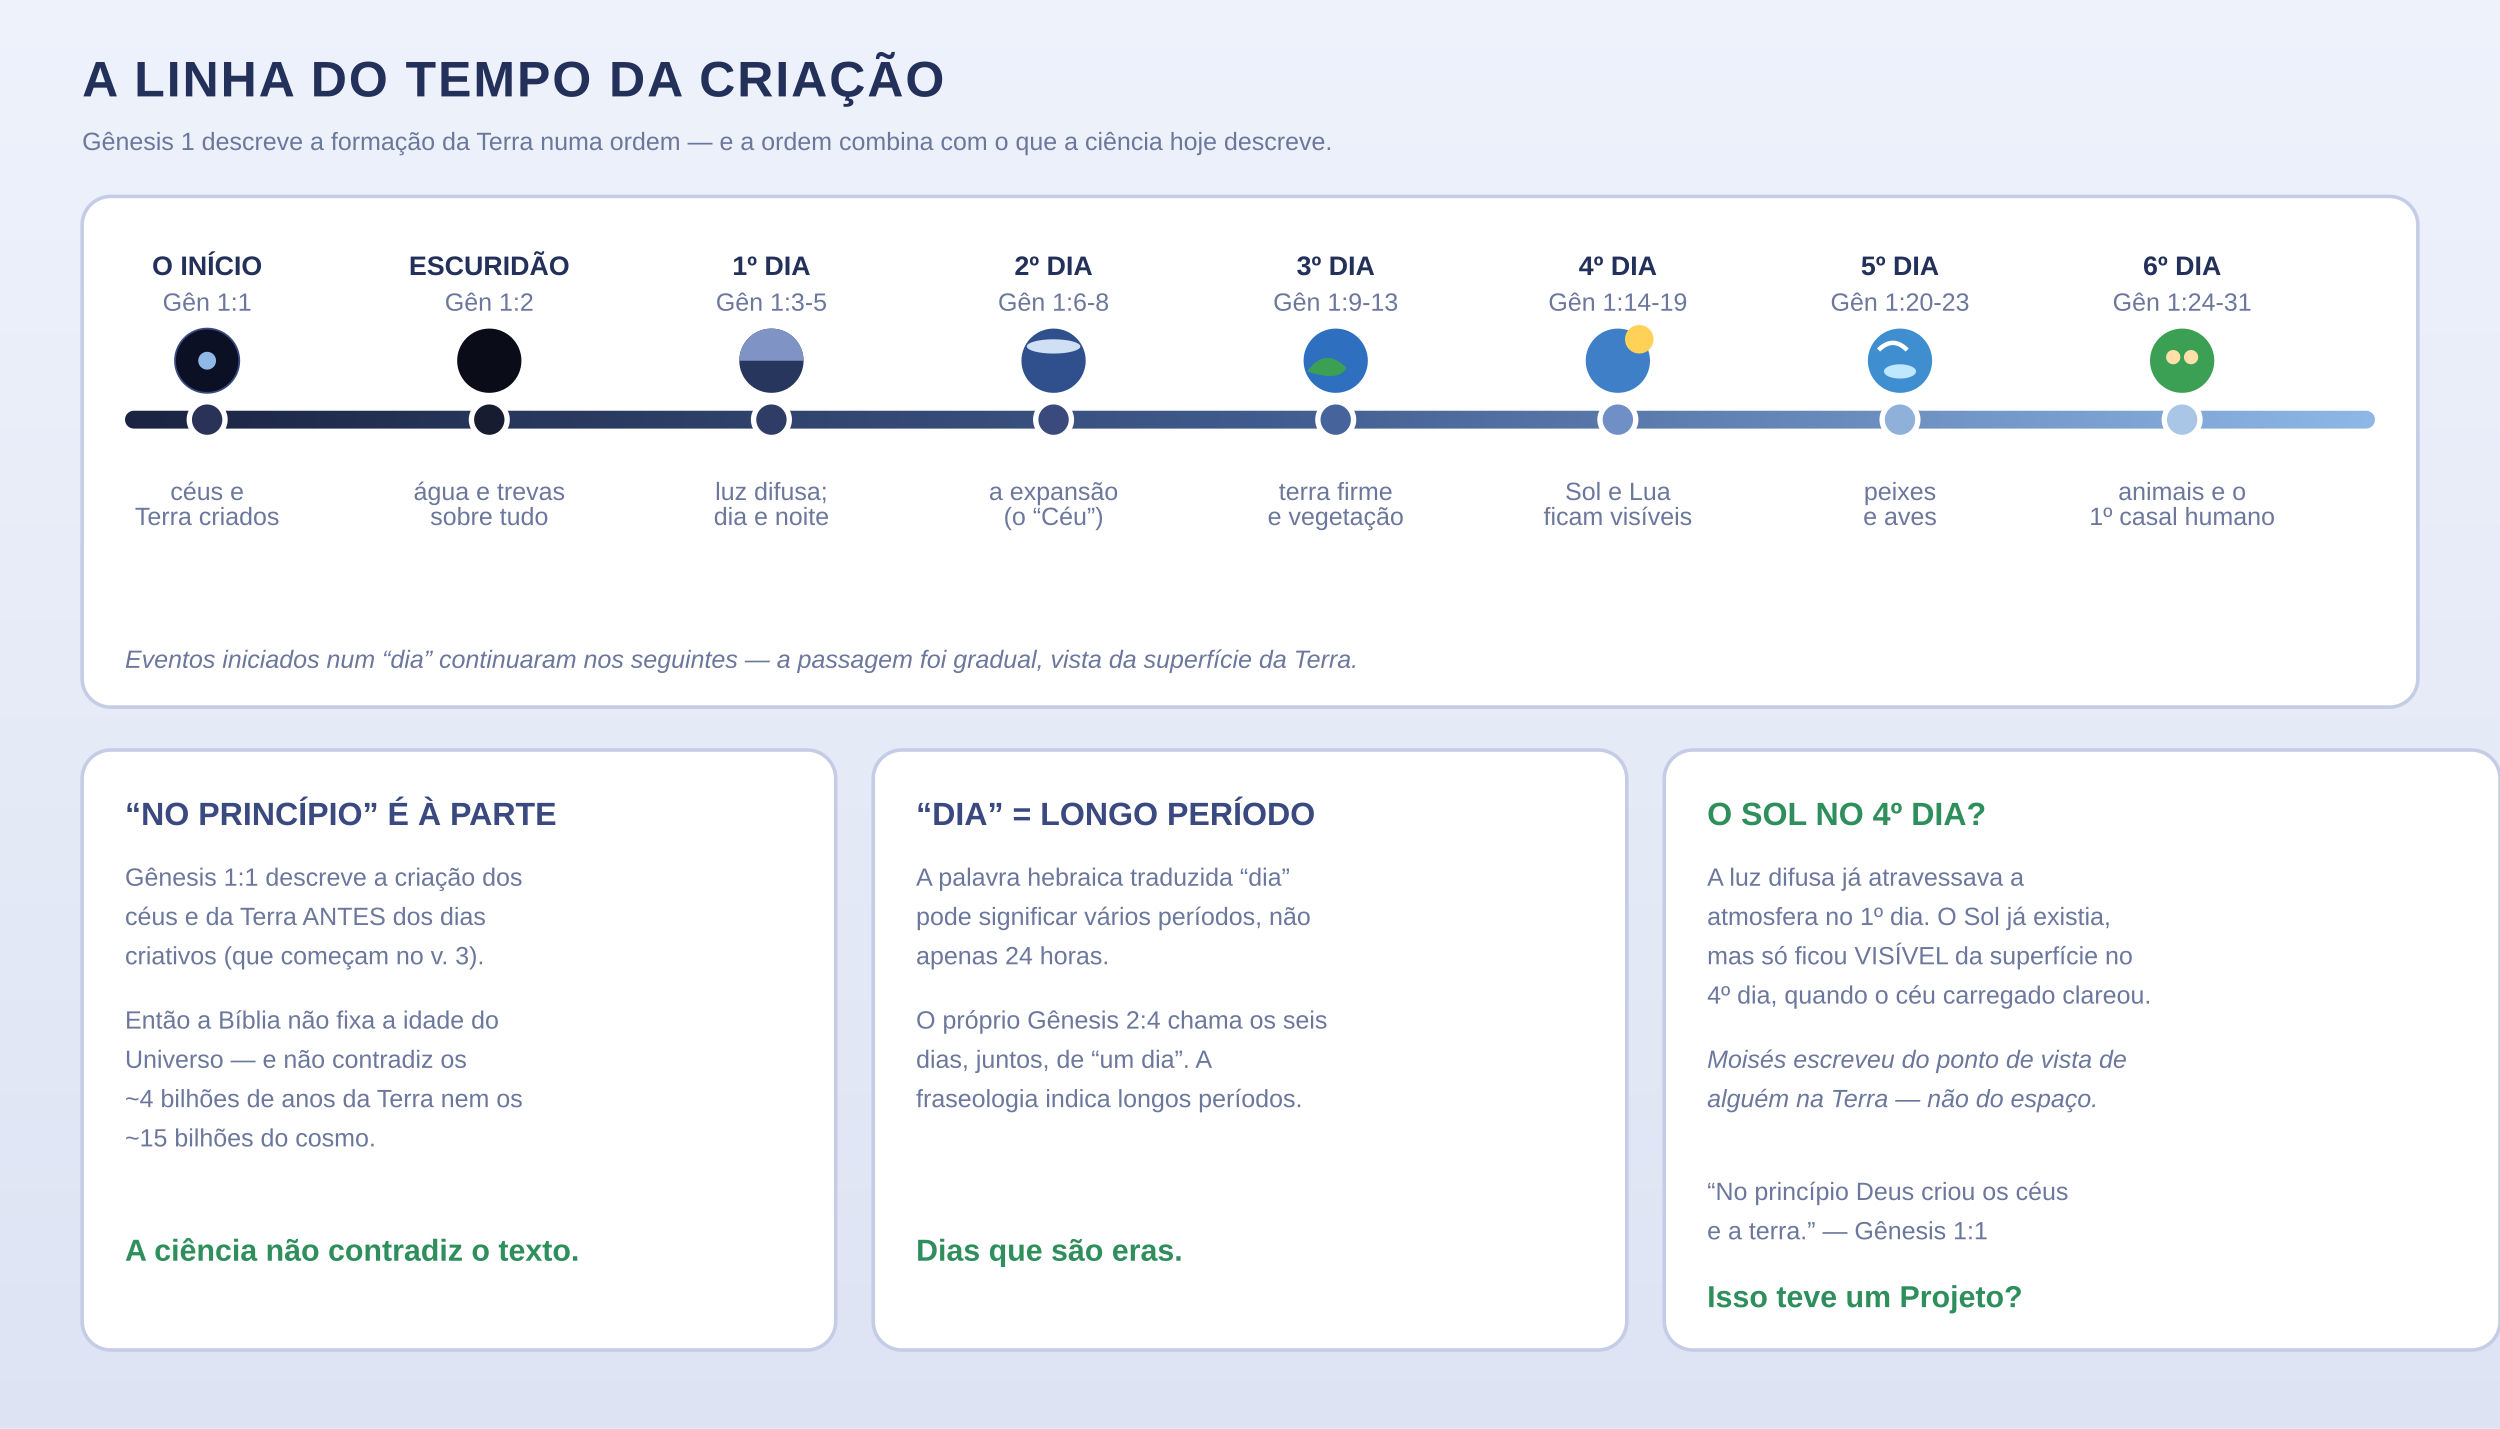
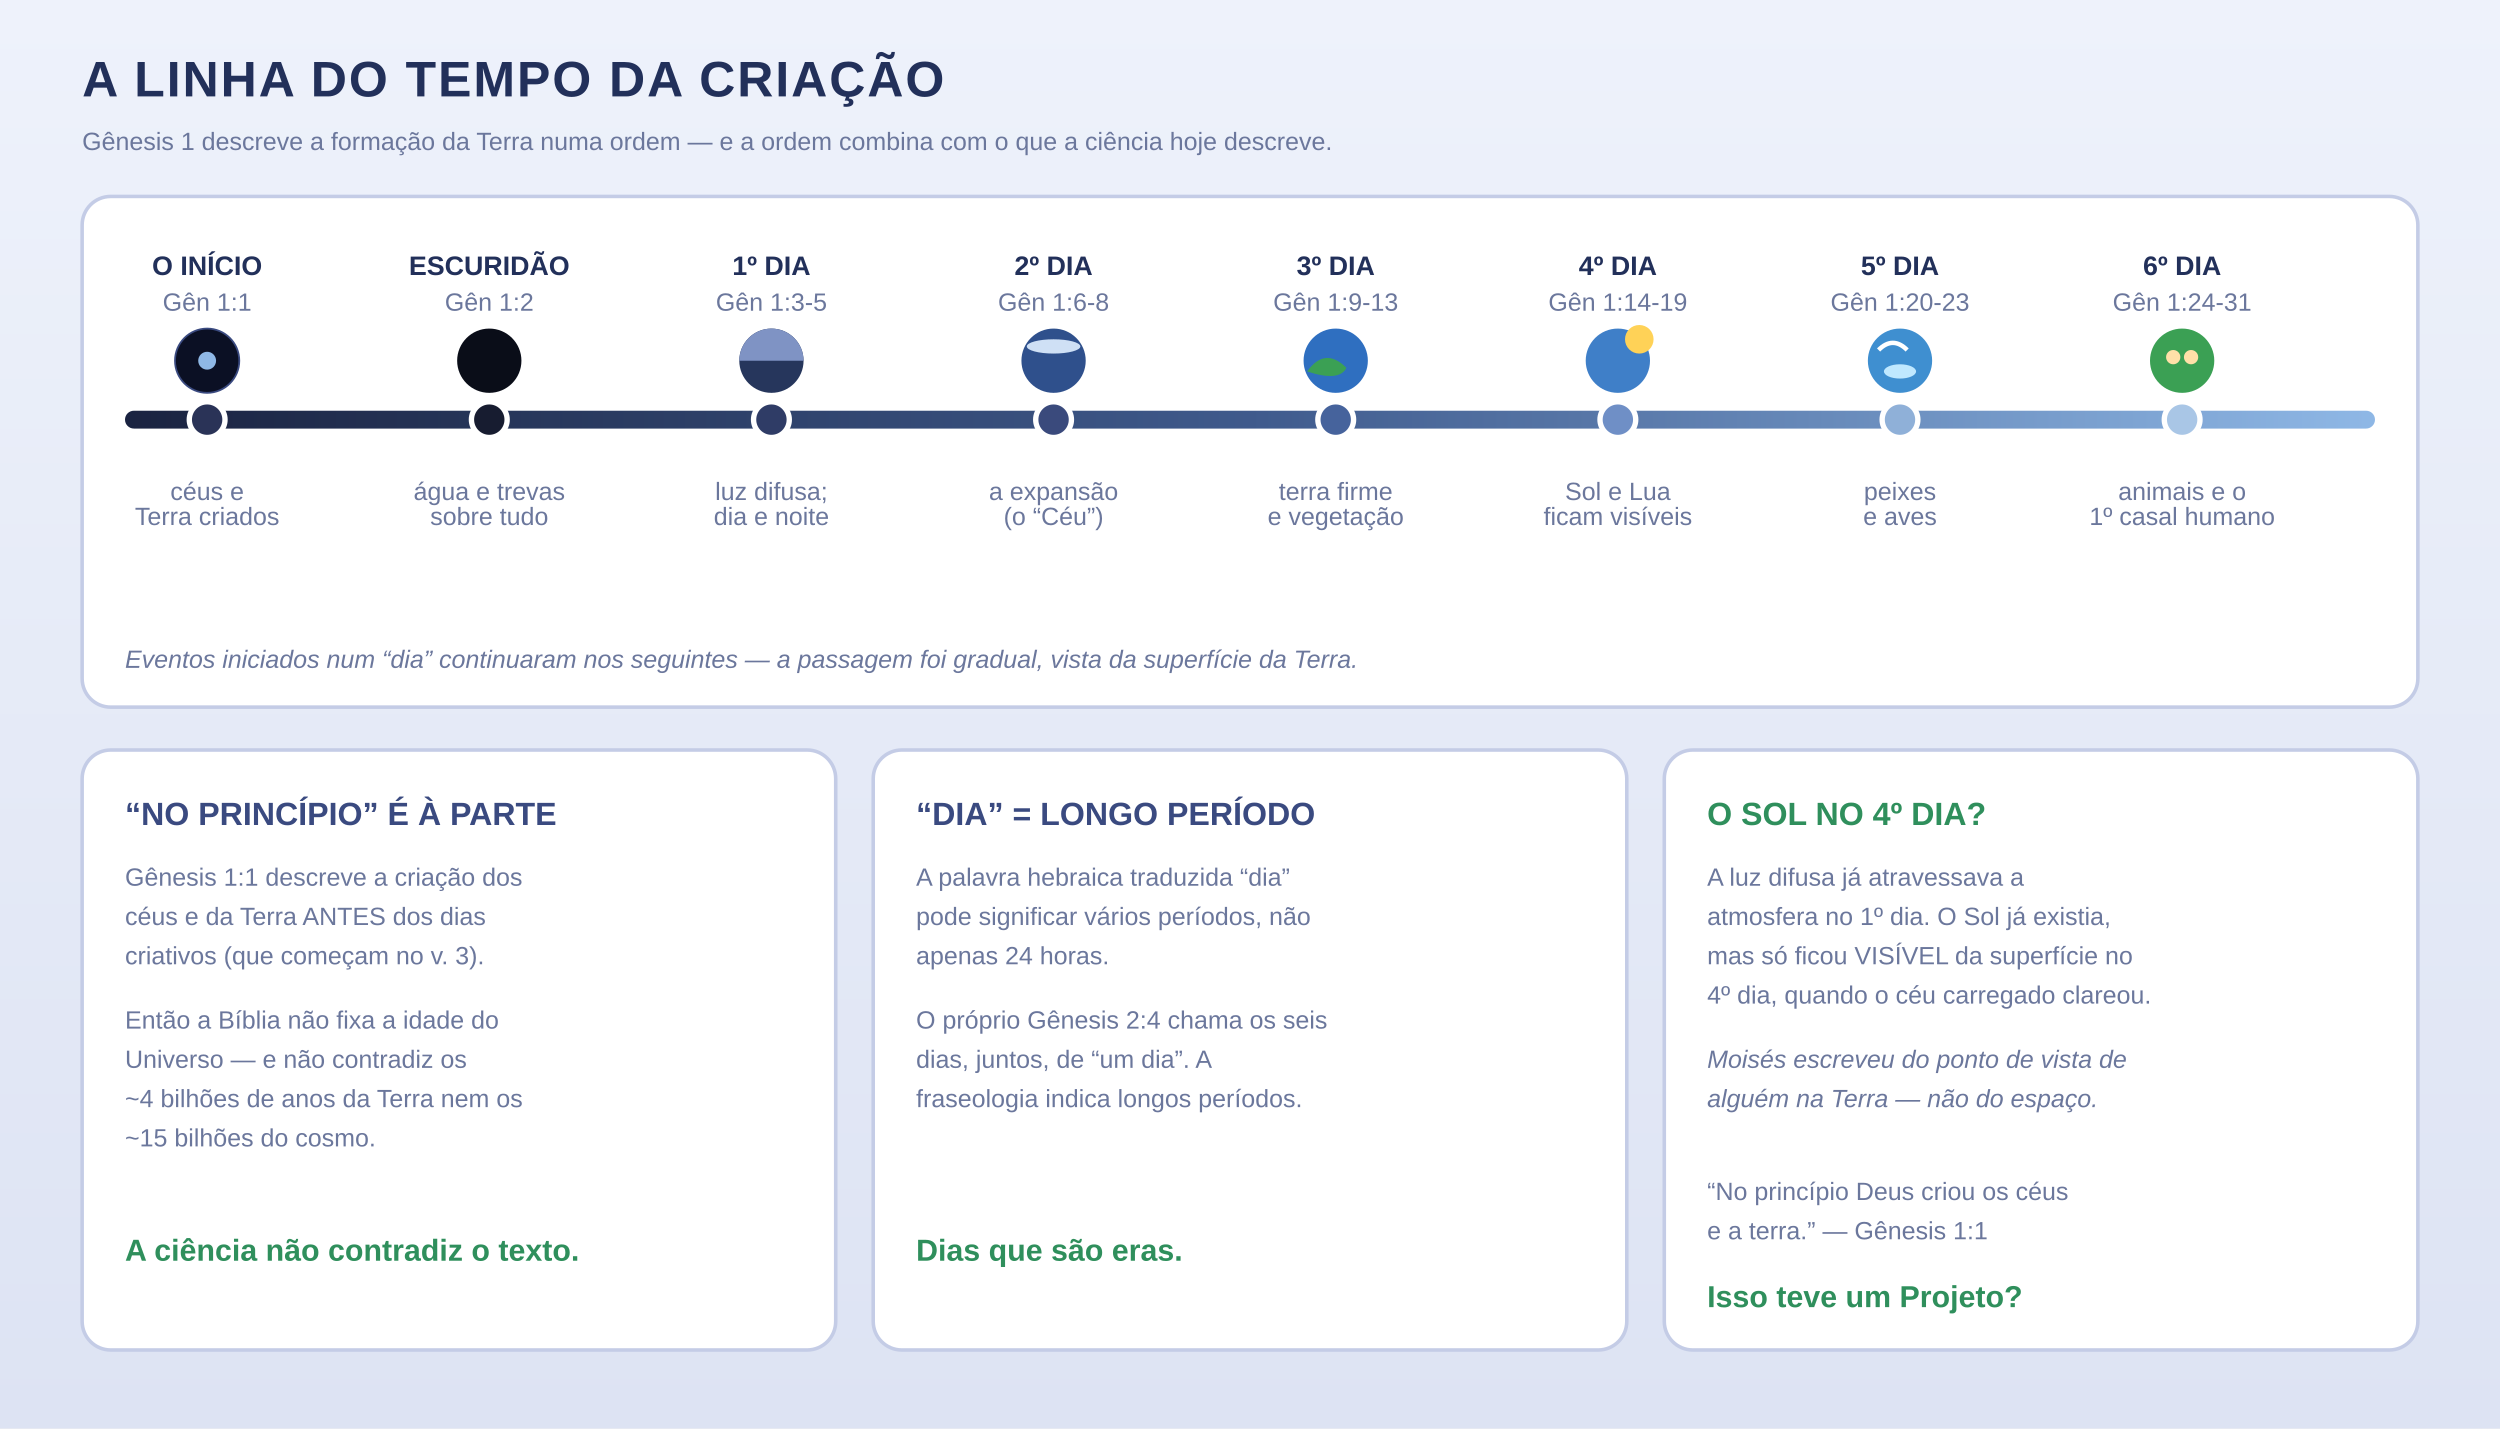
<svg xmlns="http://www.w3.org/2000/svg" viewBox="0 0 1400 800" width="1400" height="800" role="img" aria-labelledby="tit desc" font-family="'Segoe UI', 'Helvetica Neue', Arial, sans-serif">
  <defs>
    <linearGradient id="fundo" x1="0" y1="0" x2="0" y2="1">
      <stop offset="0" stop-color="#eef2fb" />
      <stop offset="1" stop-color="#dde3f3" />
    </linearGradient>
    <linearGradient id="ceu" x1="0" y1="0" x2="1" y2="0">
      <stop offset="0" stop-color="#1a2340" />
      <stop offset="0.5" stop-color="#3f5a8c" />
      <stop offset="1" stop-color="#8fb8e6" />
    </linearGradient>
  </defs>
  <style>
        .cab  { fill:#22305a; font-size:28px; font-weight:800; letter-spacing:1.1px; }
        .rot  { fill:#3a4a80; font-size:18px; font-weight:700; }
        .rotp { fill:#6b779c; font-size:14px; }
        .painel { fill:#ffffff; stroke:#c4cce6; stroke-width:2; }
        .dia  { fill:#22305a; font-size:15px; font-weight:800; }
        .ok   { fill:#2f8f5c; }
    </style>
  <rect width="1400" height="800" fill="url(#fundo)" />
  <text class="cab" x="46" y="54">A LINHA DO TEMPO DA CRIAÇÃO</text>
  <text class="rotp" x="46" y="84" font-size="17">
        Gênesis 1 descreve a formação da Terra numa ordem — e a ordem combina com o que a ciência hoje descreve.
    </text>
  <g transform="translate(46,110)">
    <rect class="painel" x="0" y="0" width="1308" height="286" rx="16" />
    <rect x="24" y="120" width="1260" height="10" rx="5" fill="url(#ceu)" />
    <g transform="translate(40,0)">
      <circle cx="30" cy="125" r="10" fill="#2a3357" stroke="#ffffff" stroke-width="3" />
      <text class="dia" x="30" y="44" text-anchor="middle">O INÍCIO</text>
      <text class="rotp" x="30" y="64" text-anchor="middle" font-size="11">Gên 1:1</text>
      <circle cx="30" cy="92" r="18" fill="#0b1024" stroke="#3a4a80" />
      <circle cx="30" cy="92" r="5" fill="#8fb8e6" />
      <text class="rotp" x="30" y="170" text-anchor="middle" font-size="11">céus e</text>
      <text class="rotp" x="30" y="184" text-anchor="middle" font-size="11">Terra criados</text>
    </g>
    <g transform="translate(198,0)">
      <circle cx="30" cy="125" r="10" fill="#171c30" stroke="#ffffff" stroke-width="3" />
      <text class="dia" x="30" y="44" text-anchor="middle">ESCURIDÃO</text>
      <text class="rotp" x="30" y="64" text-anchor="middle" font-size="11">Gên 1:2</text>
      <circle cx="30" cy="92" r="18" fill="#0a0d18" />
      <text class="rotp" x="30" y="170" text-anchor="middle" font-size="11">água e trevas</text>
      <text class="rotp" x="30" y="184" text-anchor="middle" font-size="11">sobre tudo</text>
    </g>
    <g transform="translate(356,0)">
      <circle cx="30" cy="125" r="10" fill="#2f3c66" stroke="#ffffff" stroke-width="3" />
      <text class="dia" x="30" y="44" text-anchor="middle">1º DIA</text>
      <text class="rotp" x="30" y="64" text-anchor="middle" font-size="11">Gên 1:3-5</text>
      <circle cx="30" cy="92" r="18" fill="#26365c" />
      <path d="M12 92 a18 18 0 0 1 36 0 z" fill="#7f93c4" />
      <text class="rotp" x="30" y="170" text-anchor="middle" font-size="11">luz difusa;</text>
      <text class="rotp" x="30" y="184" text-anchor="middle" font-size="11">dia e noite</text>
    </g>
    <g transform="translate(514,0)">
      <circle cx="30" cy="125" r="10" fill="#3a4a7c" stroke="#ffffff" stroke-width="3" />
      <text class="dia" x="30" y="44" text-anchor="middle">2º DIA</text>
      <text class="rotp" x="30" y="64" text-anchor="middle" font-size="11">Gên 1:6-8</text>
      <circle cx="30" cy="92" r="18" fill="#2f508c" />
      <ellipse cx="30" cy="84" rx="15" ry="4" fill="#cfe0f5" />
      <text class="rotp" x="30" y="170" text-anchor="middle" font-size="11">a expansão</text>
      <text class="rotp" x="30" y="184" text-anchor="middle" font-size="11">(o “Céu”)</text>
    </g>
    <g transform="translate(672,0)">
      <circle cx="30" cy="125" r="10" fill="#46639c" stroke="#ffffff" stroke-width="3" />
      <text class="dia" x="30" y="44" text-anchor="middle">3º DIA</text>
      <text class="rotp" x="30" y="64" text-anchor="middle" font-size="11">Gên 1:9-13</text>
      <circle cx="30" cy="92" r="18" fill="#2f6fc0" />
      <path d="M14 98 q10 -14 22 -2 q-4 8 -22 2" fill="#3ba054" />
      <text class="rotp" x="30" y="170" text-anchor="middle" font-size="11">terra firme</text>
      <text class="rotp" x="30" y="184" text-anchor="middle" font-size="11">e vegetação</text>
    </g>
    <g transform="translate(830,0)">
      <circle cx="30" cy="125" r="10" fill="#6f8fc6" stroke="#ffffff" stroke-width="3" />
      <text class="dia" x="30" y="44" text-anchor="middle">4º DIA</text>
      <text class="rotp" x="30" y="64" text-anchor="middle" font-size="11">Gên 1:14-19</text>
      <circle cx="30" cy="92" r="18" fill="#3f7fc8" />
      <circle cx="42" cy="80" r="8" fill="#ffd257" />
      <text class="rotp" x="30" y="170" text-anchor="middle" font-size="11">Sol e Lua</text>
      <text class="rotp" x="30" y="184" text-anchor="middle" font-size="11">ficam visíveis</text>
    </g>
    <g transform="translate(988,0)">
      <circle cx="30" cy="125" r="10" fill="#8fb0d8" stroke="#ffffff" stroke-width="3" />
      <text class="dia" x="30" y="44" text-anchor="middle">5º DIA</text>
      <text class="rotp" x="30" y="64" text-anchor="middle" font-size="11">Gên 1:20-23</text>
      <circle cx="30" cy="92" r="18" fill="#3f8fd0" />
      <path d="M18 86 q8 -8 16 0" fill="none" stroke="#ffffff" stroke-width="2.5" />
      <ellipse cx="30" cy="98" rx="9" ry="4" fill="#bfe8ff" />
      <text class="rotp" x="30" y="170" text-anchor="middle" font-size="11">peixes</text>
      <text class="rotp" x="30" y="184" text-anchor="middle" font-size="11">e aves</text>
    </g>
    <g transform="translate(1146,0)">
      <circle cx="30" cy="125" r="10" fill="#a9c6e6" stroke="#ffffff" stroke-width="3" />
      <text class="dia" x="30" y="44" text-anchor="middle">6º DIA</text>
      <text class="rotp" x="30" y="64" text-anchor="middle" font-size="11">Gên 1:24-31</text>
      <circle cx="30" cy="92" r="18" fill="#3ba054" />
      <circle cx="25" cy="90" r="4" fill="#ffe0a8" />
      <circle cx="35" cy="90" r="4" fill="#ffe0a8" />
      <text class="rotp" x="30" y="170" text-anchor="middle" font-size="11">animais e o</text>
      <text class="rotp" x="30" y="184" text-anchor="middle" font-size="11">1º casal humano</text>
    </g>
    <text class="rotp" x="24" y="264" font-size="14" font-style="italic">
            Eventos iniciados num “dia” continuaram nos seguintes — a passagem foi gradual, vista da superfície da Terra.
        </text>
  </g>
  <g transform="translate(46,420)">
    <g>
      <rect class="painel" width="422" height="336" rx="16" />
      <text class="rot" x="24" y="42">“NO PRINCÍPIO” É À PARTE</text>
      <text class="rotp" x="24" y="76" font-size="15">Gênesis 1:1 descreve a criação dos</text>
      <text class="rotp" x="24" y="98" font-size="15">céus e da Terra ANTES dos dias</text>
      <text class="rotp" x="24" y="120" font-size="15">criativos (que começam no v. 3).</text>
      <text class="rotp" x="24" y="156" font-size="15">Então a Bíblia não fixa a idade do</text>
      <text class="rotp" x="24" y="178" font-size="15">Universo — e não contradiz os</text>
      <text class="rotp" x="24" y="200" font-size="15">~4 bilhões de anos da Terra nem os</text>
      <text class="rotp" x="24" y="222" font-size="15">~15 bilhões do cosmo.</text>
      <text class="ok" x="24" y="286" font-size="17" font-weight="800">A ciência não contradiz o texto.</text>
    </g>
    <g transform="translate(443,0)">
      <rect class="painel" width="422" height="336" rx="16" />
      <text class="rot" x="24" y="42">“DIA” = LONGO PERÍODO</text>
      <text class="rotp" x="24" y="76" font-size="15">A palavra hebraica traduzida “dia”</text>
      <text class="rotp" x="24" y="98" font-size="15">pode significar vários períodos, não</text>
      <text class="rotp" x="24" y="120" font-size="15">apenas 24 horas.</text>
      <text class="rotp" x="24" y="156" font-size="15">O próprio Gênesis 2:4 chama os seis</text>
      <text class="rotp" x="24" y="178" font-size="15">dias, juntos, de “um dia”. A</text>
      <text class="rotp" x="24" y="200" font-size="15">fraseologia indica longos períodos.</text>
      <text class="ok" x="24" y="286" font-size="17" font-weight="800">Dias que são eras.</text>
    </g>
    <g transform="translate(886,0)">
-       <rect class="painel" width="468" height="336" rx="16" fill="#eef6f0" stroke="#a9dcc0" />
+       <rect class="painel" width="422" height="336" rx="16" fill="#eef6f0" stroke="#a9dcc0" />
      <text class="rot ok" x="24" y="42">O SOL NO 4º DIA?</text>
      <text class="rotp" x="24" y="76" font-size="15">A luz difusa já atravessava a</text>
      <text class="rotp" x="24" y="98" font-size="15">atmosfera no 1º dia. O Sol já existia,</text>
      <text class="rotp" x="24" y="120" font-size="15">mas só ficou VISÍVEL da superfície no</text>
      <text class="rotp" x="24" y="142" font-size="15">4º dia, quando o céu carregado clareou.</text>
      <text class="rotp" x="24" y="178" font-size="15" font-style="italic">Moisés escreveu do ponto de vista de</text>
      <text class="rotp" x="24" y="200" font-size="15" font-style="italic">alguém na Terra — não do espaço.</text>
      <text class="rotp" x="24" y="252" font-size="15">“No princípio Deus criou os céus</text>
      <text class="rotp" x="24" y="274" font-size="15">e a terra.” — Gênesis 1:1</text>
      <text class="ok" x="24" y="312" font-size="17" font-weight="800">Isso teve um Projeto?</text>
    </g>
  </g>
</svg>
